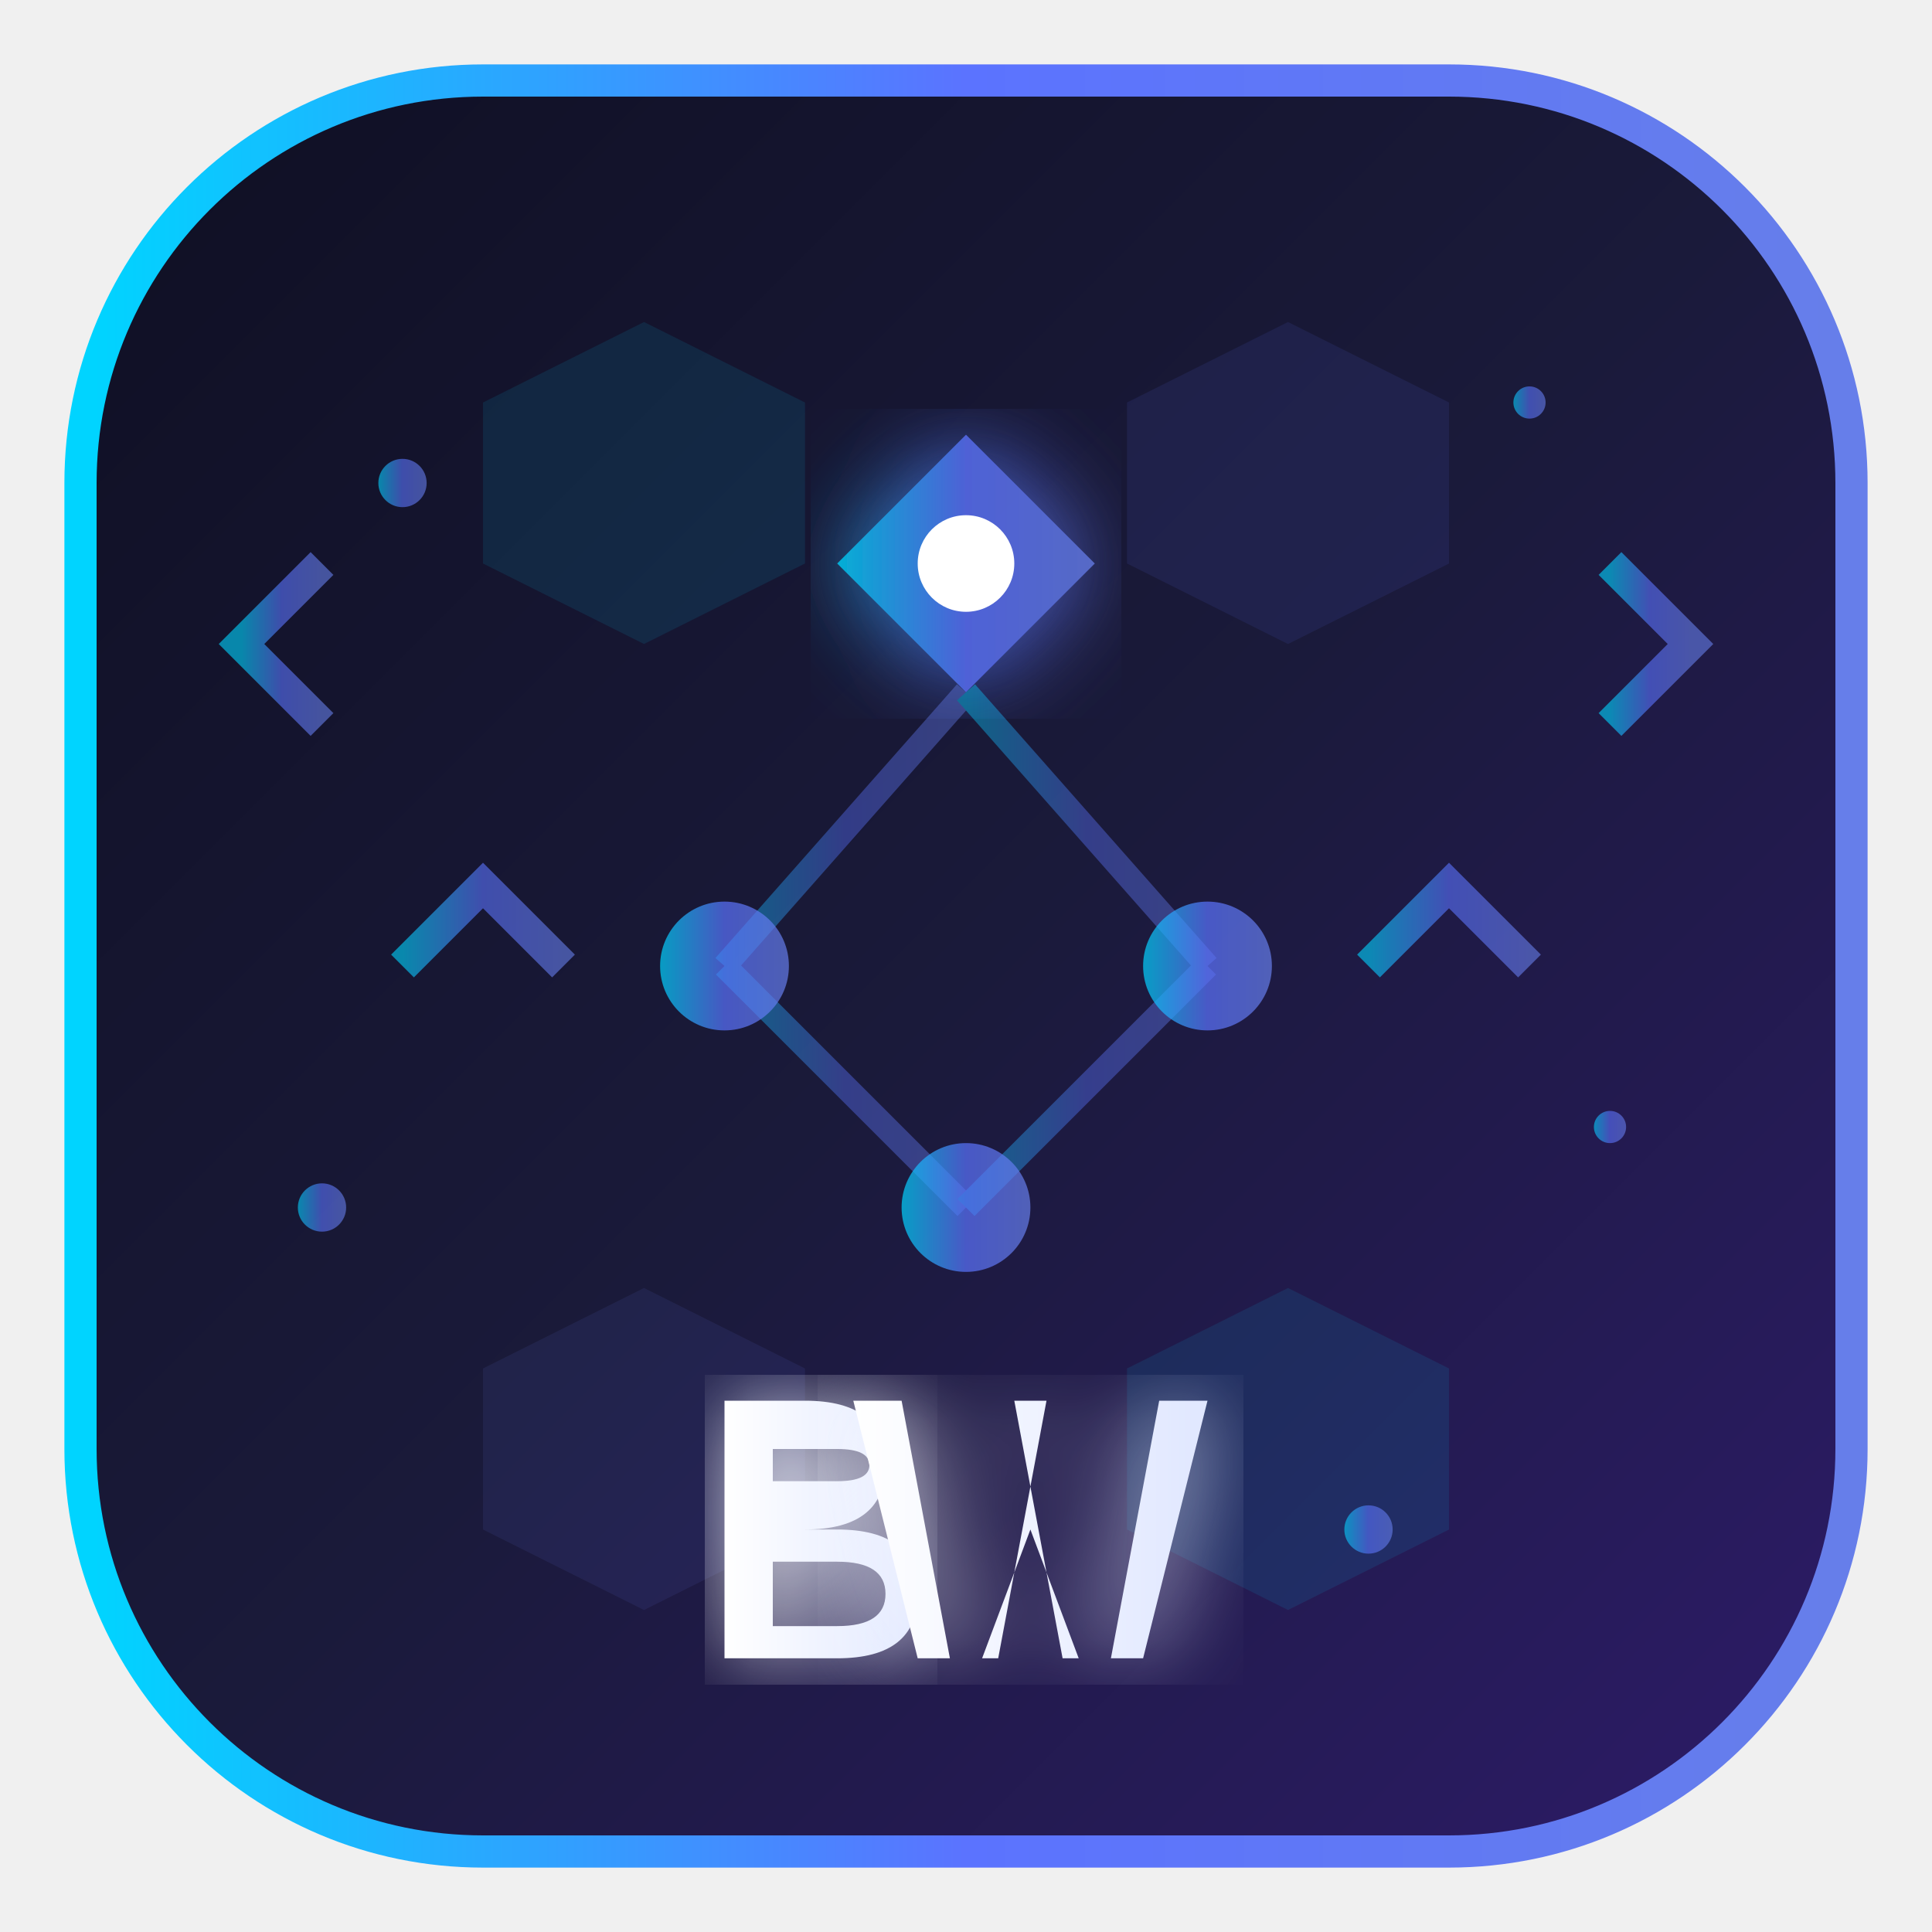
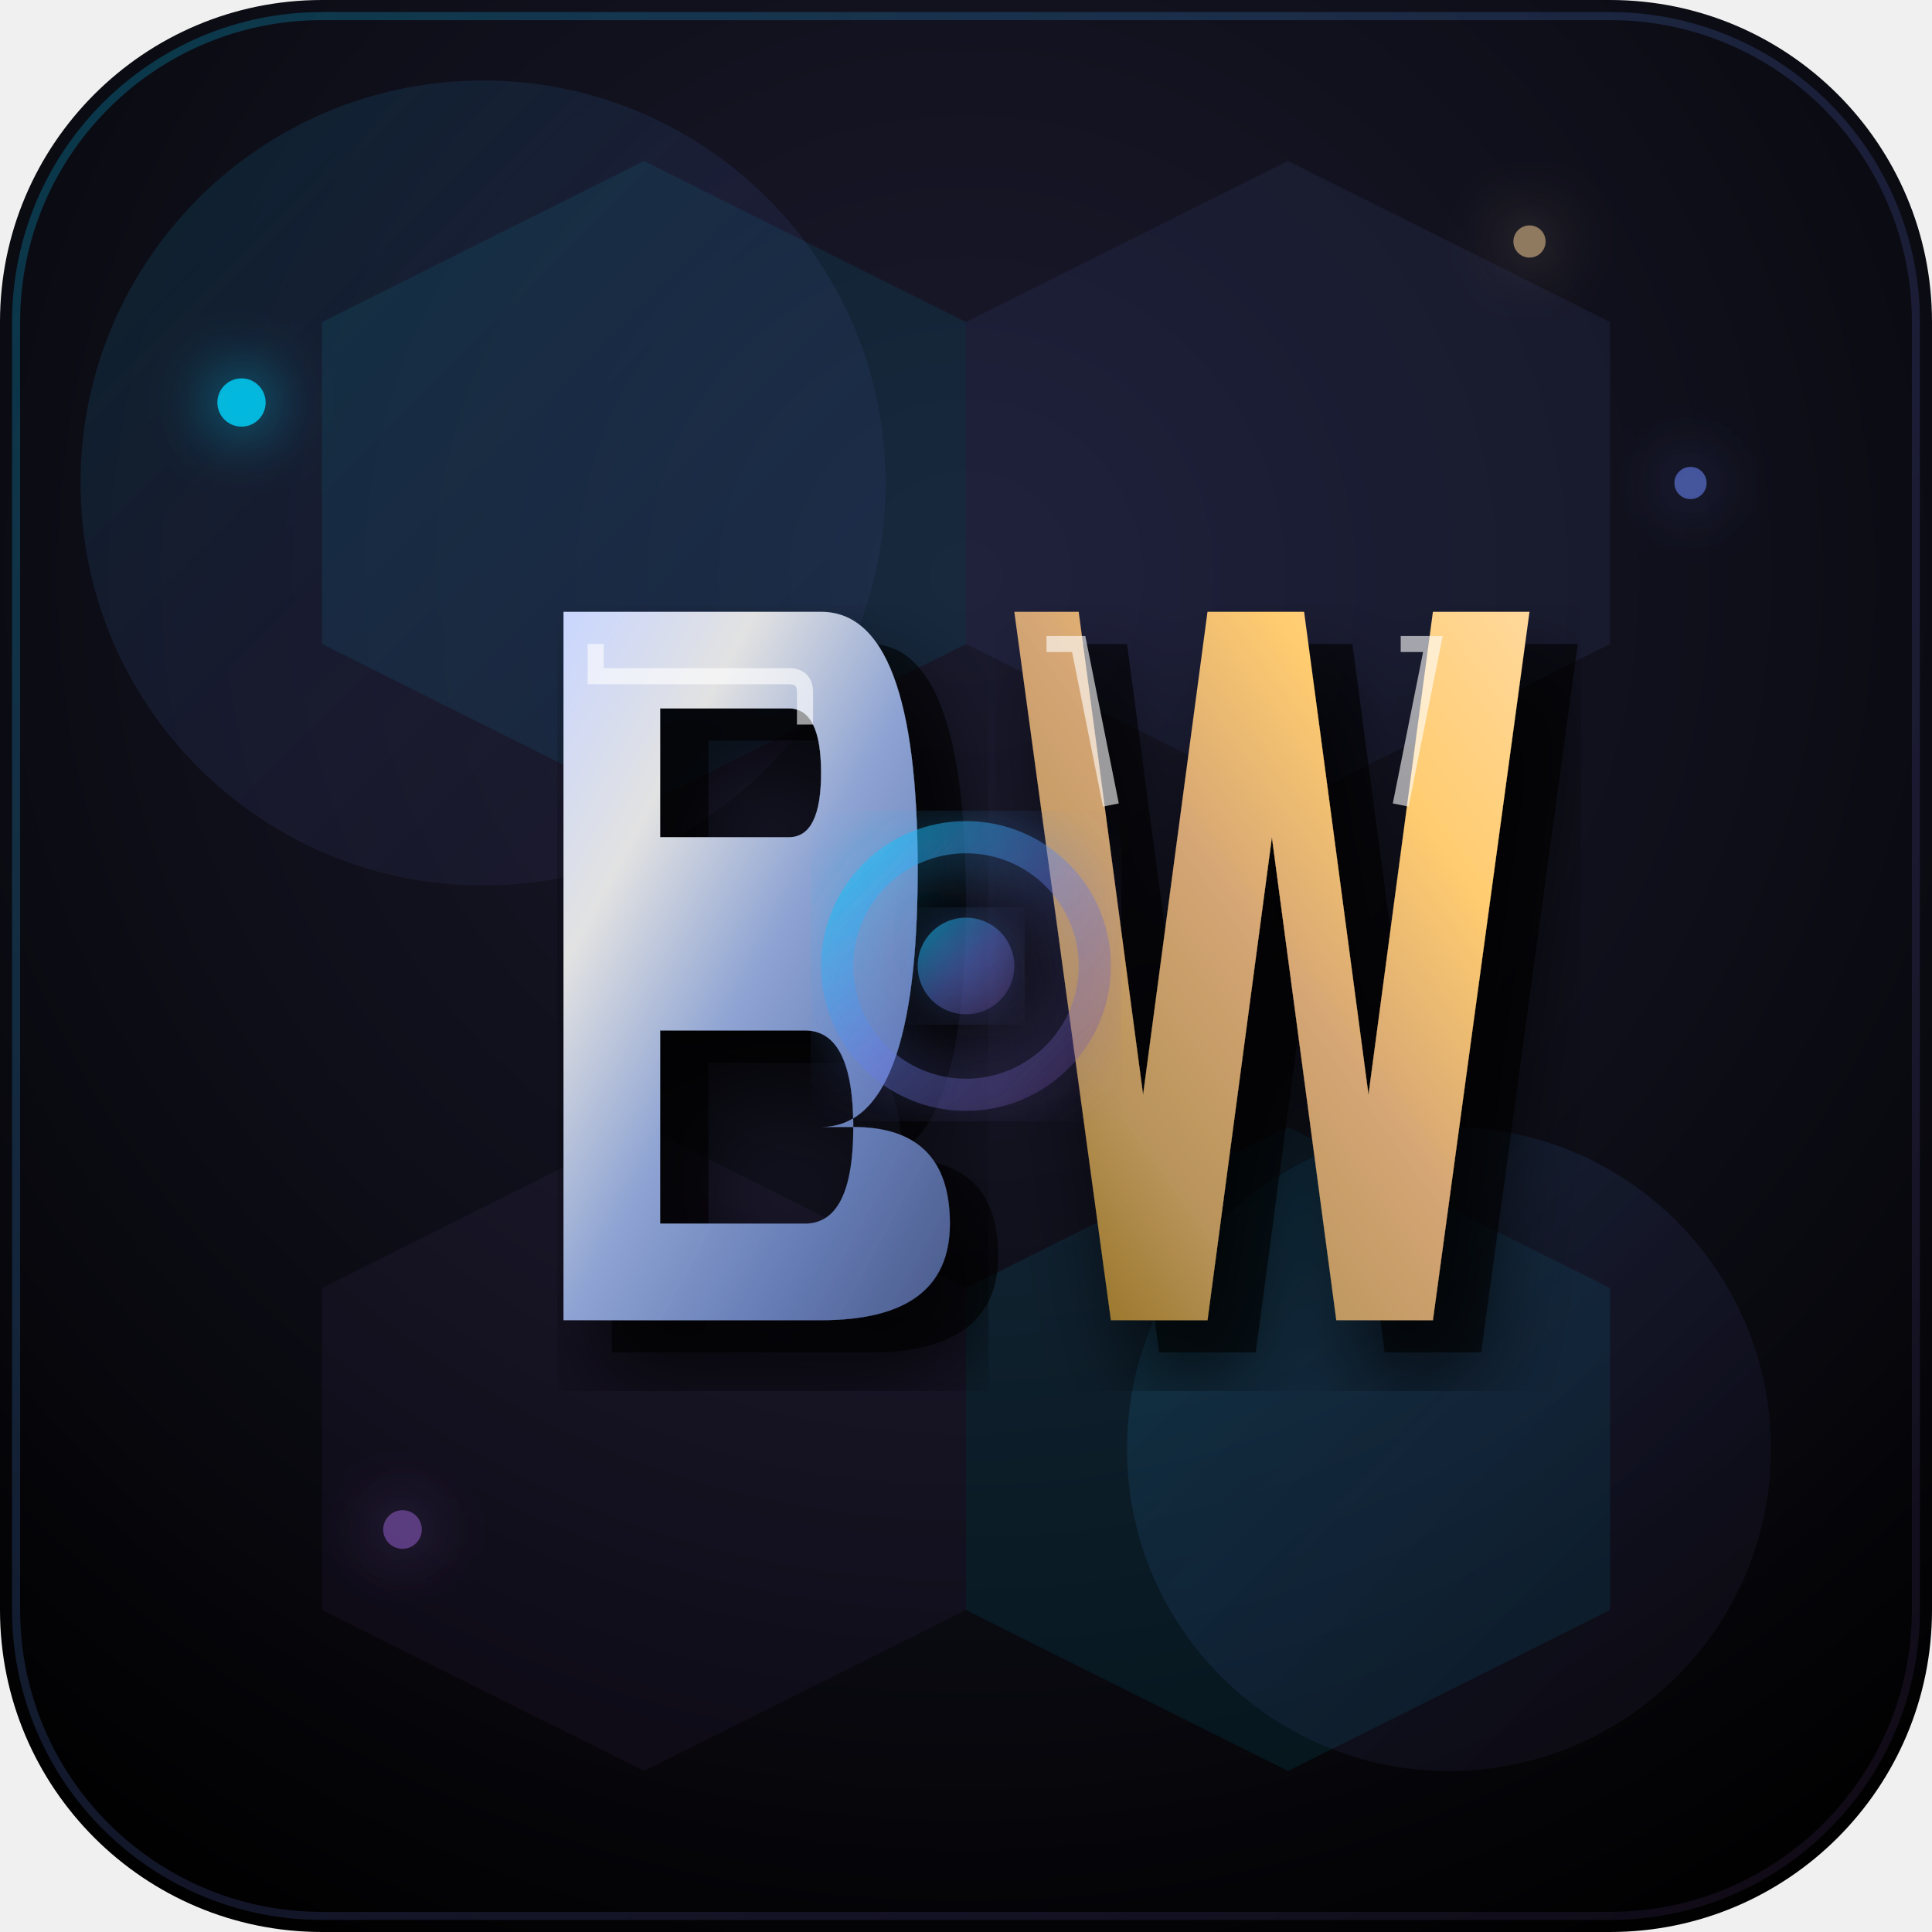
<svg xmlns="http://www.w3.org/2000/svg" width="120" height="120" viewBox="0 0 120 120">
  <defs>
-     <linearGradient id="bgGradient" x1="0%" y1="0%" x2="100%" y2="100%">
-       <stop offset="0%" style="stop-color:#0f0f23;stop-opacity:1" />
-       <stop offset="50%" style="stop-color:#1a1a3a;stop-opacity:1" />
-       <stop offset="100%" style="stop-color:#2d1b69;stop-opacity:1" />
+     <radialGradient id="bgGradient" cx="50%" cy="30%" r="80%">
+       <stop offset="0%" style="stop-color:#1a1a2e;stop-opacity:1" />
+       <stop offset="50%" style="stop-color:#0f0f1a;stop-opacity:1" />
+       <stop offset="100%" style="stop-color:#000000;stop-opacity:1" />
+     </radialGradient>
+     <linearGradient id="bGradient" x1="0%" y1="0%" x2="100%" y2="100%">
+       <stop offset="0%" style="stop-color:#c9d6ff;stop-opacity:1" />
+       <stop offset="25%" style="stop-color:#e2e2e2;stop-opacity:1" />
+       <stop offset="50%" style="stop-color:#8fa4d3;stop-opacity:1" />
+       <stop offset="75%" style="stop-color:#667db6;stop-opacity:1" />
+       <stop offset="100%" style="stop-color:#4a5a8a;stop-opacity:1" />
    </linearGradient>
-     <linearGradient id="accentGradient" x1="0%" y1="0%" x2="100%" y2="0%">
-       <stop offset="0%" style="stop-color:#00d4ff;stop-opacity:1" />
-       <stop offset="50%" style="stop-color:#5b73ff;stop-opacity:1" />
-       <stop offset="100%" style="stop-color:#667eea;stop-opacity:1" />
+     <linearGradient id="wGradient" x1="100%" y1="0%" x2="0%" y2="100%">
+       <stop offset="0%" style="stop-color:#ffd89b;stop-opacity:1" />
+       <stop offset="25%" style="stop-color:#ffcc70;stop-opacity:1" />
+       <stop offset="50%" style="stop-color:#d4a574;stop-opacity:1" />
+       <stop offset="75%" style="stop-color:#b8935a;stop-opacity:1" />
+       <stop offset="100%" style="stop-color:#8b6914;stop-opacity:1" />
    </linearGradient>
-     <linearGradient id="textGradient" x1="0%" y1="0%" x2="100%" y2="0%">
-       <stop offset="0%" style="stop-color:#ffffff;stop-opacity:1" />
-       <stop offset="100%" style="stop-color:#e0e7ff;stop-opacity:1" />
-     </linearGradient>
-     <filter id="glow">
-       <feGaussianBlur stdDeviation="3" result="coloredBlur" />
+     <filter id="outerGlow">
+       <feGaussianBlur stdDeviation="4" result="coloredBlur" />
      <feMerge>
        <feMergeNode in="coloredBlur" />
        <feMergeNode in="SourceGraphic" />
      </feMerge>
    </filter>
+     <filter id="innerGlow">
+       <feGaussianBlur stdDeviation="2" result="coloredBlur" />
+       <feMerge>
+         <feMergeNode in="coloredBlur" />
+         <feMergeNode in="SourceGraphic" />
+       </feMerge>
+     </filter>
+     <filter id="dropShadow">
+       <feDropShadow dx="2" dy="4" stdDeviation="3" flood-color="#000000" flood-opacity="0.8" />
+     </filter>
+     <linearGradient id="accentGrad" x1="0%" y1="0%" x2="100%" y2="100%">
+       <stop offset="0%" style="stop-color:#00d4ff;stop-opacity:0.8" />
+       <stop offset="50%" style="stop-color:#667eea;stop-opacity:0.6" />
+       <stop offset="100%" style="stop-color:#764ba2;stop-opacity:0.4" />
+     </linearGradient>
  </defs>
-   <rect x="5" y="5" width="110" height="110" rx="25" ry="25" fill="url(#bgGradient)" stroke="url(#accentGradient)" stroke-width="2" />
-   <g opacity="0.1">
-     <polygon points="30,25 40,20 50,25 50,35 40,40 30,35" fill="#00d4ff" />
-     <polygon points="70,25 80,20 90,25 90,35 80,40 70,35" fill="#5b73ff" />
-     <polygon points="30,85 40,80 50,85 50,95 40,100 30,95" fill="#667eea" />
-     <polygon points="70,85 80,80 90,85 90,95 80,100 70,95" fill="#00d4ff" />
+   <rect width="120" height="120" rx="20" fill="url(#bgGradient)" />
+   <g opacity="0.08">
+     <polygon points="20,20 40,10 60,20 60,40 40,50 20,40" fill="#00d4ff" />
+     <polygon points="60,20 80,10 100,20 100,40 80,50 60,40" fill="#667eea" />
+     <polygon points="20,80 40,70 60,80 60,100 40,110 20,100" fill="#764ba2" />
+     <polygon points="60,80 80,70 100,80 100,100 80,110 60,100" fill="#00d4ff" />
  </g>
-   <g stroke="url(#accentGradient)" stroke-width="2" fill="none" opacity="0.6">
-     <path d="M 20 35 L 15 40 L 20 45" />
-     <path d="M 100 35 L 105 40 L 100 45" />
-     <path d="M 25 60 L 30 55 L 35 60" />
-     <path d="M 85 60 L 90 55 L 95 60" />
+   <g opacity="0.15">
+     <circle cx="30" cy="30" r="25" fill="url(#accentGrad)" />
+     <circle cx="90" cy="90" r="20" fill="url(#accentGrad)" />
  </g>
-   <g transform="translate(60,35)">
-     <polygon points="0,-8 8,0 0,8 -8,0" fill="url(#accentGradient)" opacity="0.8" filter="url(#glow)" />
-     <circle cx="0" cy="0" r="3" fill="#ffffff" />
+   <g transform="translate(35,60)">
+     <path d="M 2,-22 L 2,22 L 18,22 Q 26,22 26,16 Q 26,10 20,10 L 18,10 Q 24,10 24,-6 Q 24,-22 18,-22 Z M 8,-16 L 16,-16 Q 18,-16 18,-12 Q 18,-8 16,-8 L 8,-8 Z M 8,4 L 17,4 Q 20,4 20,10 Q 20,16 17,16 L 8,16 Z" fill="#000000" opacity="0.6" transform="translate(1,2)" />
+     <path d="M 0,-22 L 0,22 L 16,22 Q 24,22 24,16 Q 24,10 18,10 L 16,10 Q 22,10 22,-6 Q 22,-22 16,-22 Z M 6,-16 L 14,-16 Q 16,-16 16,-12 Q 16,-8 14,-8 L 6,-8 Z M 6,4 L 15,4 Q 18,4 18,10 Q 18,16 15,16 L 6,16 Z" fill="url(#bGradient)" filter="url(#dropShadow)" />
+     <path d="M 2,-20 L 2,-18 L 14,-18 Q 15,-18 15,-17 L 15,-15" stroke="#ffffff" stroke-width="1" fill="none" opacity="0.6" />
  </g>
-   <g stroke="url(#accentGradient)" stroke-width="1.5" opacity="0.4">
-     <line x1="60" y1="43" x2="45" y2="60" />
-     <line x1="60" y1="43" x2="75" y2="60" />
-     <line x1="45" y1="60" x2="60" y2="75" />
-     <line x1="75" y1="60" x2="60" y2="75" />
+   <g transform="translate(85,60)">
+     <path d="M -20,-22 L -14,22 L -8,22 L -4,-8 L 0,22 L 6,22 L 12,-22 L 6,-22 L 2,8 L -2,-22 L -8,-22 L -12,8 L -16,-22 Z" fill="#000000" opacity="0.6" transform="translate(1,2)" />
+     <path d="M -22,-22 L -16,22 L -10,22 L -6,-8 L -2,22 L 4,22 L 10,-22 L 4,-22 L 0,8 L -4,-22 L -10,-22 L -14,8 L -18,-22 Z" fill="url(#wGradient)" filter="url(#dropShadow)" />
+     <path d="M -20,-20 L -18,-20 L -16,-10" stroke="#ffffff" stroke-width="1" fill="none" opacity="0.6" />
+     <path d="M 2,-20 L 4,-20 L 2,-10" stroke="#ffffff" stroke-width="1" fill="none" opacity="0.6" />
  </g>
-   <circle cx="45" cy="60" r="4" fill="url(#accentGradient)" opacity="0.7" />
-   <circle cx="75" cy="60" r="4" fill="url(#accentGradient)" opacity="0.7" />
-   <circle cx="60" cy="75" r="4" fill="url(#accentGradient)" opacity="0.7" />
-   <g transform="translate(60,95)">
-     <path d="M -15,-8 L -15,8 L -8,8 Q -3,8 -3,4 Q -3,0 -8,0 L -10,0 Q -5,0 -5,-4 Q -5,-8 -10,-8 Z M -12,-5 L -8,-5 Q -6,-5 -6,-4 Q -6,-3 -8,-3 L -12,-3 Z M -12,2 L -8,2 Q -5,2 -5,4 Q -5,6 -8,6 L -12,6 Z" fill="url(#textGradient)" filter="url(#glow)" />
-     <path d="M 3,-8 L 6,8 L 9,8 L 12,-8 L 15,-8 L 11,8 L 7,8 L 4,0 L 1,8 L -3,8 L -7,-8 L -4,-8 L -1,8 L 2,8 L 5,-8 Z" fill="url(#textGradient)" filter="url(#glow)" />
+   <g transform="translate(60,60)" opacity="0.7">
+     <circle cx="0" cy="0" r="8" fill="none" stroke="url(#accentGrad)" stroke-width="2" filter="url(#innerGlow)" />
+     <circle cx="0" cy="0" r="3" fill="url(#accentGrad)" filter="url(#innerGlow)" />
+     <line x1="-15" y1="0" x2="-8" y2="0" stroke="url(#accentGrad)" stroke-width="1.5" opacity="0.8" />
+     <line x1="8" y1="0" x2="15" y2="0" stroke="url(#accentGrad)" stroke-width="1.5" opacity="0.8" />
  </g>
-   <g fill="url(#accentGradient)" opacity="0.6">
-     <circle cx="25" cy="30" r="1.5" />
-     <circle cx="95" cy="25" r="1" />
-     <circle cx="20" cy="75" r="1.5" />
-     <circle cx="100" cy="70" r="1" />
-     <circle cx="85" cy="95" r="1.5" />
+   <g filter="url(#innerGlow)">
+     <circle cx="15" cy="25" r="1.5" fill="#00d4ff" opacity="0.8" />
+     <circle cx="105" cy="30" r="1" fill="#667eea" opacity="0.6" />
+     <circle cx="25" cy="95" r="1.2" fill="#764ba2" opacity="0.7" />
+     <circle cx="95" cy="15" r="1" fill="#ffd89b" opacity="0.5" />
  </g>
+   <rect width="118" height="118" x="1" y="1" rx="19" fill="none" stroke="url(#accentGrad)" stroke-width="0.5" opacity="0.3" />
</svg>
